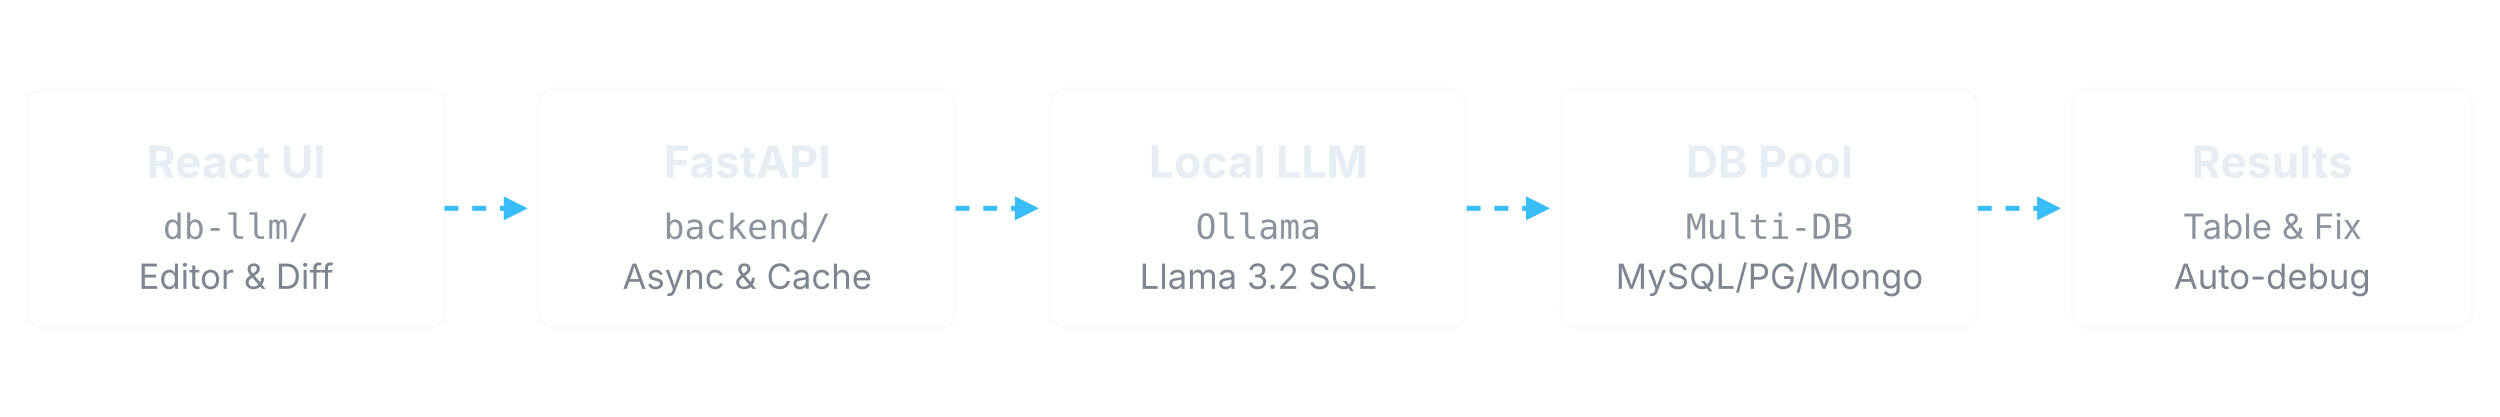
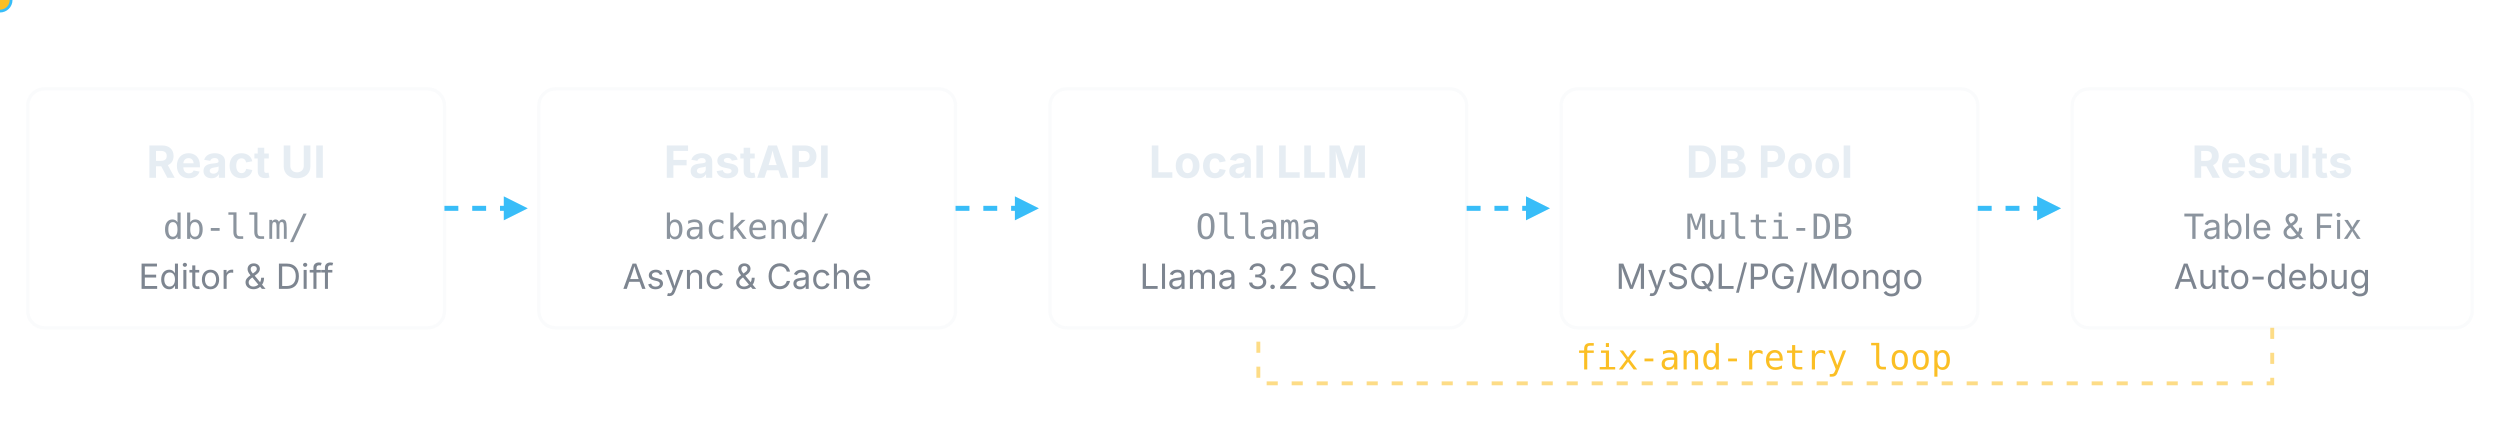
- <svg xmlns="http://www.w3.org/2000/svg" viewBox="0 0 900 150" width="900" height="150" role="img">
+ <svg xmlns="http://www.w3.org/2000/svg" viewBox="0 0 900 156" width="900" height="156" role="img" aria-labelledby="qp-flow-t qp-flow-d">
  <defs>
-     <marker id="qp-arr" viewBox="0 0 10 10" refX="8" refY="5" markerWidth="6" markerHeight="6" orient="auto">
+     <marker id="qp-flow-arr" viewBox="0 0 10 10" refX="8" refY="5" markerWidth="6" markerHeight="6" orient="auto">
      <path d="M0 1L8 5L0 9z" class="sky" />
    </marker>
+     <path id="qp-flow-track" d="M 85 75 L 818 75" fill="none" />
+     <path id="qp-retry-track" d="M 818 118 L 818 138 L 453 138 L 453 118" fill="none" />
  </defs>
  <style>
- 
text{font-family:-apple-system,BlinkMacSystemFont,'SF Pro Display','Inter','Segoe UI',Helvetica,Arial,sans-serif}
.m{font-family:'SF Mono',ui-monospace,Menlo,Consolas,monospace}
.fg{fill:#E6EDF3} .mut{fill:#8B949E} .dim{fill:#7D8590}
.sky{fill:#38BDF8} .sky-s{stroke:#38BDF8}
.amb{fill:#FBBF24} .amb-s{stroke:#FBBF24}
.bd{fill:none;stroke:#E6EDF3;stroke-opacity:.2;stroke-width:1.2}
- .ln{stroke:#E6EDF3;stroke-opacity:.15;stroke-width:1.2}
- .g1{stop-color:#E6EDF3} .g2{stop-color:#38BDF8} .g3{stop-color:#FBBF24}
+ .qp-fl{stroke-dasharray:5 5;animation:qp-f 1.1s linear infinite}
+ .qp-fl-rev{stroke-dasharray:4 5;animation:qp-fr 1.2s linear infinite}
+ @keyframes qp-f{to{stroke-dashoffset:-10}}
+ @keyframes qp-fr{to{stroke-dashoffset:9}}
+ 
+ .qp-n1{animation:qp-nb1 5s ease-in-out infinite}
+ .qp-n2{animation:qp-nb2 5s ease-in-out infinite}
+ .qp-n3{animation:qp-nb3 5s ease-in-out infinite}
+ .qp-n4{animation:qp-nb4 5s ease-in-out infinite}
+ .qp-n5{animation:qp-nb5 5s ease-in-out infinite}
+ .qp-t1{animation:qp-nt1 5s ease-in-out infinite}
+ .qp-t2{animation:qp-nt2 5s ease-in-out infinite}
+ .qp-t3{animation:qp-nt3 5s ease-in-out infinite}
+ .qp-t4{animation:qp-nt4 5s ease-in-out infinite}
+ .qp-t5{animation:qp-nt5 5s ease-in-out infinite}
+ 
+ @keyframes qp-nb1{0%,16%{stroke:#38BDF8;stroke-opacity:1;stroke-width:1.8}22%,94%{stroke:#E6EDF3;stroke-opacity:.2;stroke-width:1.2}100%{stroke:#38BDF8;stroke-opacity:1;stroke-width:1.8}}
+ @keyframes qp-nb2{0%,14%{stroke:#E6EDF3;stroke-opacity:.2;stroke-width:1.2}20%,36%{stroke:#38BDF8;stroke-opacity:1;stroke-width:1.8}42%,100%{stroke:#E6EDF3;stroke-opacity:.2;stroke-width:1.2}}
+ @keyframes qp-nb3{0%,34%{stroke:#E6EDF3;stroke-opacity:.2;stroke-width:1.2}40%,56%{stroke:#FBBF24;stroke-opacity:1;stroke-width:1.8}62%,100%{stroke:#E6EDF3;stroke-opacity:.2;stroke-width:1.2}}
+ @keyframes qp-nb4{0%,54%{stroke:#E6EDF3;stroke-opacity:.2;stroke-width:1.2}60%,76%{stroke:#38BDF8;stroke-opacity:1;stroke-width:1.8}82%,100%{stroke:#E6EDF3;stroke-opacity:.2;stroke-width:1.2}}
+ @keyframes qp-nb5{0%,74%{stroke:#E6EDF3;stroke-opacity:.2;stroke-width:1.2}80%,96%{stroke:#FBBF24;stroke-opacity:1;stroke-width:1.8}100%{stroke:#E6EDF3;stroke-opacity:.2;stroke-width:1.2}}
+ 
+ @keyframes qp-nt1{0%,16%{fill:#38BDF8}22%,94%{fill:#E6EDF3}100%{fill:#38BDF8}}
+ @keyframes qp-nt2{0%,14%{fill:#E6EDF3}20%,36%{fill:#38BDF8}42%,100%{fill:#E6EDF3}}
+ @keyframes qp-nt3{0%,34%{fill:#E6EDF3}40%,56%{fill:#FBBF24}62%,100%{fill:#E6EDF3}}
+ @keyframes qp-nt4{0%,54%{fill:#E6EDF3}60%,76%{fill:#38BDF8}82%,100%{fill:#E6EDF3}}
+ @keyframes qp-nt5{0%,74%{fill:#E6EDF3}80%,96%{fill:#FBBF24}100%{fill:#E6EDF3}}
+ 
@media (prefers-color-scheme:light){
 .fg{fill:#24292F} .mut{fill:#57606A} .dim{fill:#6E7781}
 .sky{fill:#0284C7} .sky-s{stroke:#0284C7}
 .amb{fill:#D97706} .amb-s{stroke:#D97706}
-  .bd{stroke:#24292F;stroke-opacity:.2} .ln{stroke:#24292F;stroke-opacity:.16}
-  .g1{stop-color:#24292F} .g2{stop-color:#0284C7} .g3{stop-color:#D97706}
+  .bd{stroke:#24292F;stroke-opacity:.2}
+  @keyframes qp-nb1{0%,16%{stroke:#0284C7;stroke-opacity:1;stroke-width:1.8}22%,94%{stroke:#24292F;stroke-opacity:.2;stroke-width:1.2}100%{stroke:#0284C7;stroke-opacity:1;stroke-width:1.8}}
+  @keyframes qp-nb2{0%,14%{stroke:#24292F;stroke-opacity:.2;stroke-width:1.2}20%,36%{stroke:#0284C7;stroke-opacity:1;stroke-width:1.8}42%,100%{stroke:#24292F;stroke-opacity:.2;stroke-width:1.2}}
+  @keyframes qp-nb3{0%,34%{stroke:#24292F;stroke-opacity:.2;stroke-width:1.2}40%,56%{stroke:#D97706;stroke-opacity:1;stroke-width:1.8}62%,100%{stroke:#24292F;stroke-opacity:.2;stroke-width:1.2}}
+  @keyframes qp-nb4{0%,54%{stroke:#24292F;stroke-opacity:.2;stroke-width:1.2}60%,76%{stroke:#0284C7;stroke-opacity:1;stroke-width:1.8}82%,100%{stroke:#24292F;stroke-opacity:.2;stroke-width:1.2}}
+  @keyframes qp-nb5{0%,74%{stroke:#24292F;stroke-opacity:.2;stroke-width:1.2}80%,96%{stroke:#D97706;stroke-opacity:1;stroke-width:1.8}100%{stroke:#24292F;stroke-opacity:.2;stroke-width:1.2}}
+  @keyframes qp-nt1{0%,16%{fill:#0284C7}22%,94%{fill:#24292F}100%{fill:#0284C7}}
+  @keyframes qp-nt2{0%,14%{fill:#24292F}20%,36%{fill:#0284C7}42%,100%{fill:#24292F}}
+  @keyframes qp-nt3{0%,34%{fill:#24292F}40%,56%{fill:#D97706}62%,100%{fill:#24292F}}
+  @keyframes qp-nt4{0%,54%{fill:#24292F}60%,76%{fill:#0284C7}82%,100%{fill:#24292F}}
+  @keyframes qp-nt5{0%,74%{fill:#24292F}80%,96%{fill:#D97706}100%{fill:#24292F}}
}
- @media (prefers-reduced-motion:reduce){*{animation:none!important}}
- 
- .qp-fl{stroke-dasharray:5 5;animation:qp-f 1.3s linear infinite}
- @keyframes qp-f{to{stroke-dashoffset:-10}}
- 
+ @media (prefers-reduced-motion:reduce){
+  *{animation:none!important}
+  .motion-only{display:none}
+ }
</style>
-   <rect x="10" y="32" width="150" height="86" rx="6" class="bd" />
-   <text x="85" y="64" text-anchor="middle" font-size="16" font-weight="650" class="fg">React UI</text>
+   <rect x="10" y="32" width="150" height="86" rx="6" class="bd qp-n1" />
+   <text x="85" y="64" text-anchor="middle" font-size="16" font-weight="650" class="fg qp-t1">React UI</text>
  <text x="85" y="86" text-anchor="middle" font-size="12.5" class="mut m">db-llm/</text>
  <text x="85" y="104" text-anchor="middle" font-size="12.5" class="dim">Editor &amp; Diff</text>
-   <line x1="160" y1="75" x2="190" y2="75" class="sky-s qp-fl" stroke-width="1.8" marker-end="url(#qp-arr)" />
-   <rect x="194" y="32" width="150" height="86" rx="6" class="bd" />
-   <text x="269" y="64" text-anchor="middle" font-size="16" font-weight="650" class="fg">FastAPI</text>
+   <line x1="160" y1="75" x2="190" y2="75" class="sky-s qp-fl" stroke-width="1.8" marker-end="url(#qp-flow-arr)" />
+   <rect x="194" y="32" width="150" height="86" rx="6" class="bd qp-n2" />
+   <text x="269" y="64" text-anchor="middle" font-size="16" font-weight="650" class="fg qp-t2">FastAPI</text>
  <text x="269" y="86" text-anchor="middle" font-size="12.5" class="mut m">backend/</text>
  <text x="269" y="104" text-anchor="middle" font-size="12.5" class="dim">Async &amp; Cache</text>
-   <line x1="344" y1="75" x2="374" y2="75" class="sky-s qp-fl" stroke-width="1.8" marker-end="url(#qp-arr)" />
-   <rect x="378" y="32" width="150" height="86" rx="6" class="bd" />
-   <text x="453" y="64" text-anchor="middle" font-size="16" font-weight="650" class="fg">Local LLM</text>
+   <line x1="344" y1="75" x2="374" y2="75" class="sky-s qp-fl" stroke-width="1.8" marker-end="url(#qp-flow-arr)" />
+   <rect x="378" y="32" width="150" height="86" rx="6" class="bd qp-n3" />
+   <text x="453" y="64" text-anchor="middle" font-size="16" font-weight="650" class="fg qp-t3">Local LLM</text>
  <text x="453" y="86" text-anchor="middle" font-size="12.5" class="mut m">Ollama</text>
  <text x="453" y="104" text-anchor="middle" font-size="12.5" class="dim">Llama 3.2 SQL</text>
-   <line x1="528" y1="75" x2="558" y2="75" class="sky-s qp-fl" stroke-width="1.8" marker-end="url(#qp-arr)" />
-   <rect x="562" y="32" width="150" height="86" rx="6" class="bd" />
-   <text x="637" y="64" text-anchor="middle" font-size="16" font-weight="650" class="fg">DB Pool</text>
+   <line x1="528" y1="75" x2="558" y2="75" class="sky-s qp-fl" stroke-width="1.8" marker-end="url(#qp-flow-arr)" />
+   <rect x="562" y="32" width="150" height="86" rx="6" class="bd qp-n4" />
+   <text x="637" y="64" text-anchor="middle" font-size="16" font-weight="650" class="fg qp-t4">DB Pool</text>
  <text x="637" y="86" text-anchor="middle" font-size="12.5" class="mut m">Multi-DB</text>
  <text x="637" y="104" text-anchor="middle" font-size="12.5" class="dim">MySQL/PG/Mongo</text>
-   <line x1="712" y1="75" x2="742" y2="75" class="sky-s qp-fl" stroke-width="1.8" marker-end="url(#qp-arr)" />
-   <rect x="746" y="32" width="144" height="86" rx="6" class="bd" />
-   <text x="818" y="64" text-anchor="middle" font-size="16" font-weight="650" class="fg">Results</text>
+   <line x1="712" y1="75" x2="742" y2="75" class="sky-s qp-fl" stroke-width="1.8" marker-end="url(#qp-flow-arr)" />
+   <rect x="746" y="32" width="144" height="86" rx="6" class="bd qp-n5" />
+   <text x="818" y="64" text-anchor="middle" font-size="16" font-weight="650" class="fg qp-t5">Results</text>
  <text x="818" y="86" text-anchor="middle" font-size="12.5" class="mut">Table &amp; Fix</text>
  <text x="818" y="104" text-anchor="middle" font-size="12.5" class="dim">Auto-debug</text>
+   <path d="M 818 118 L 818 138 L 453 138 L 453 118" fill="none" class="amb-s qp-fl-rev" stroke-width="1.4" stroke-opacity=".55" />
+   <text x="635" y="133" text-anchor="middle" font-size="12.5" class="m amb">fix-and-retry loop</text>
+   <circle r="4.5" class="sky motion-only">
+     <animateMotion dur="5s" repeatCount="indefinite">
+       <mpath href="#qp-flow-track" />
+     </animateMotion>
+   </circle>
+   <circle r="3.5" class="amb motion-only">
+     <animateMotion dur="5s" begin="2.5s" repeatCount="indefinite">
+       <mpath href="#qp-retry-track" />
+     </animateMotion>
+   </circle>
</svg>
